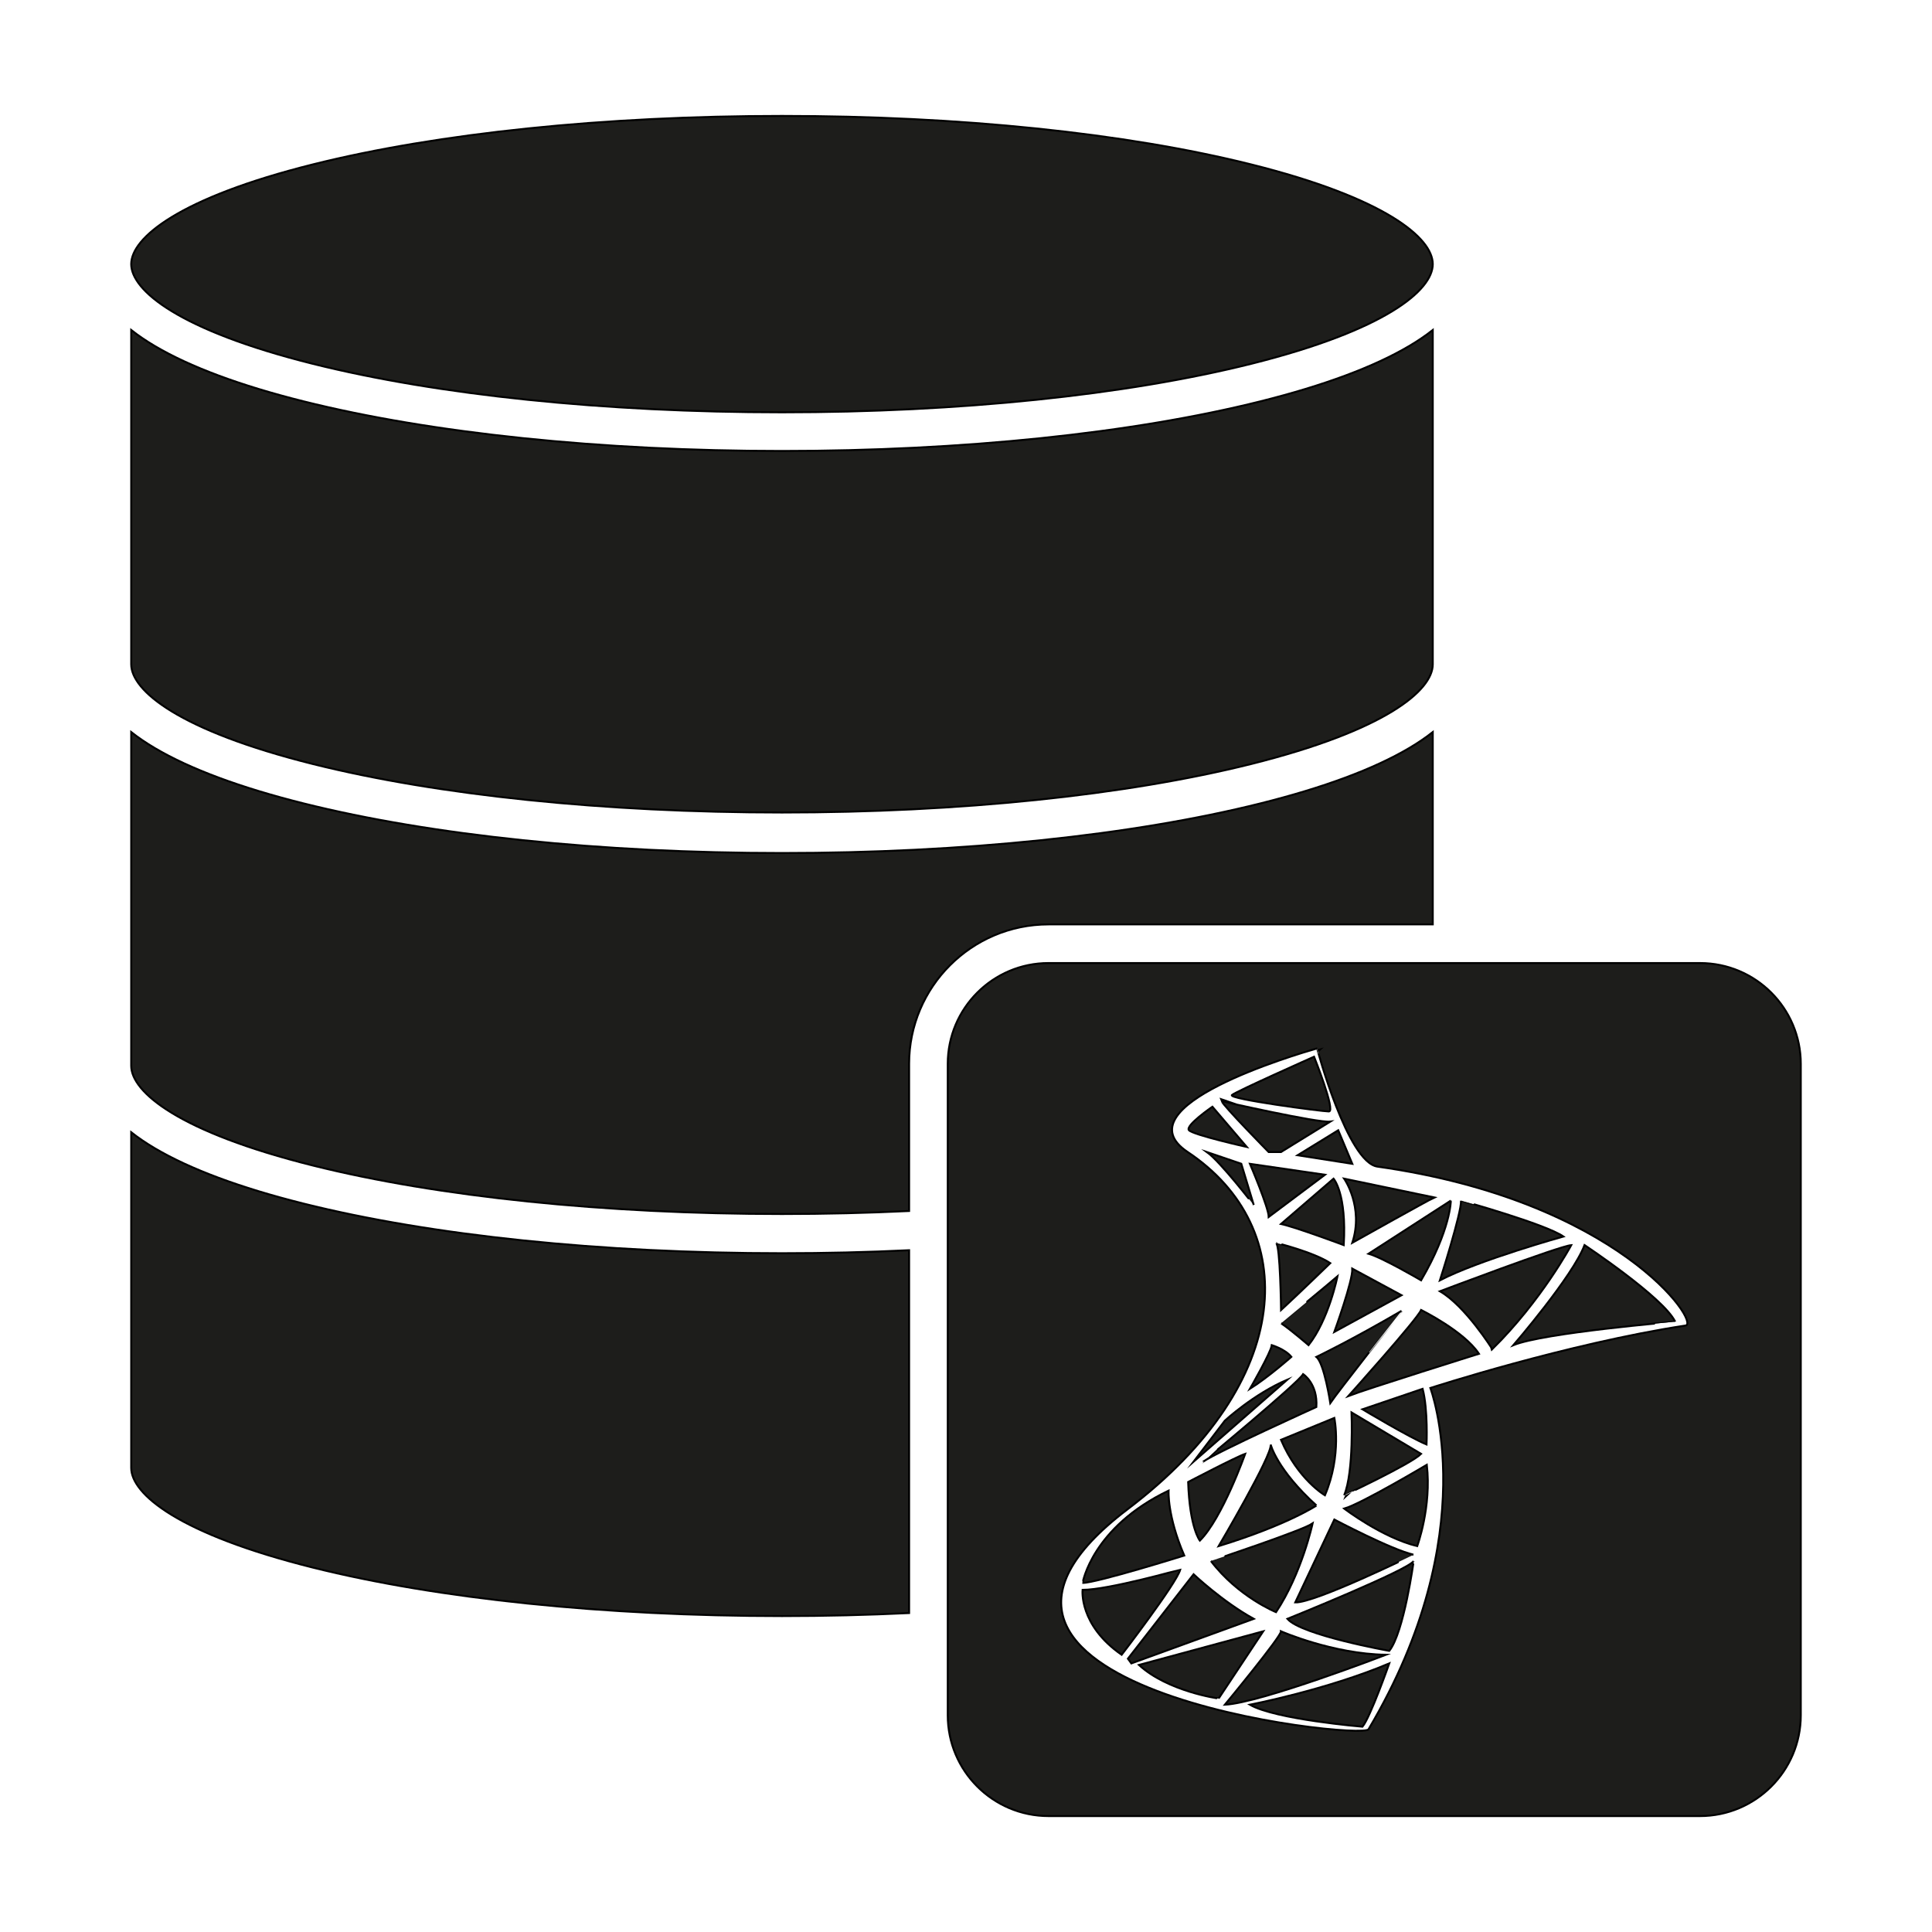
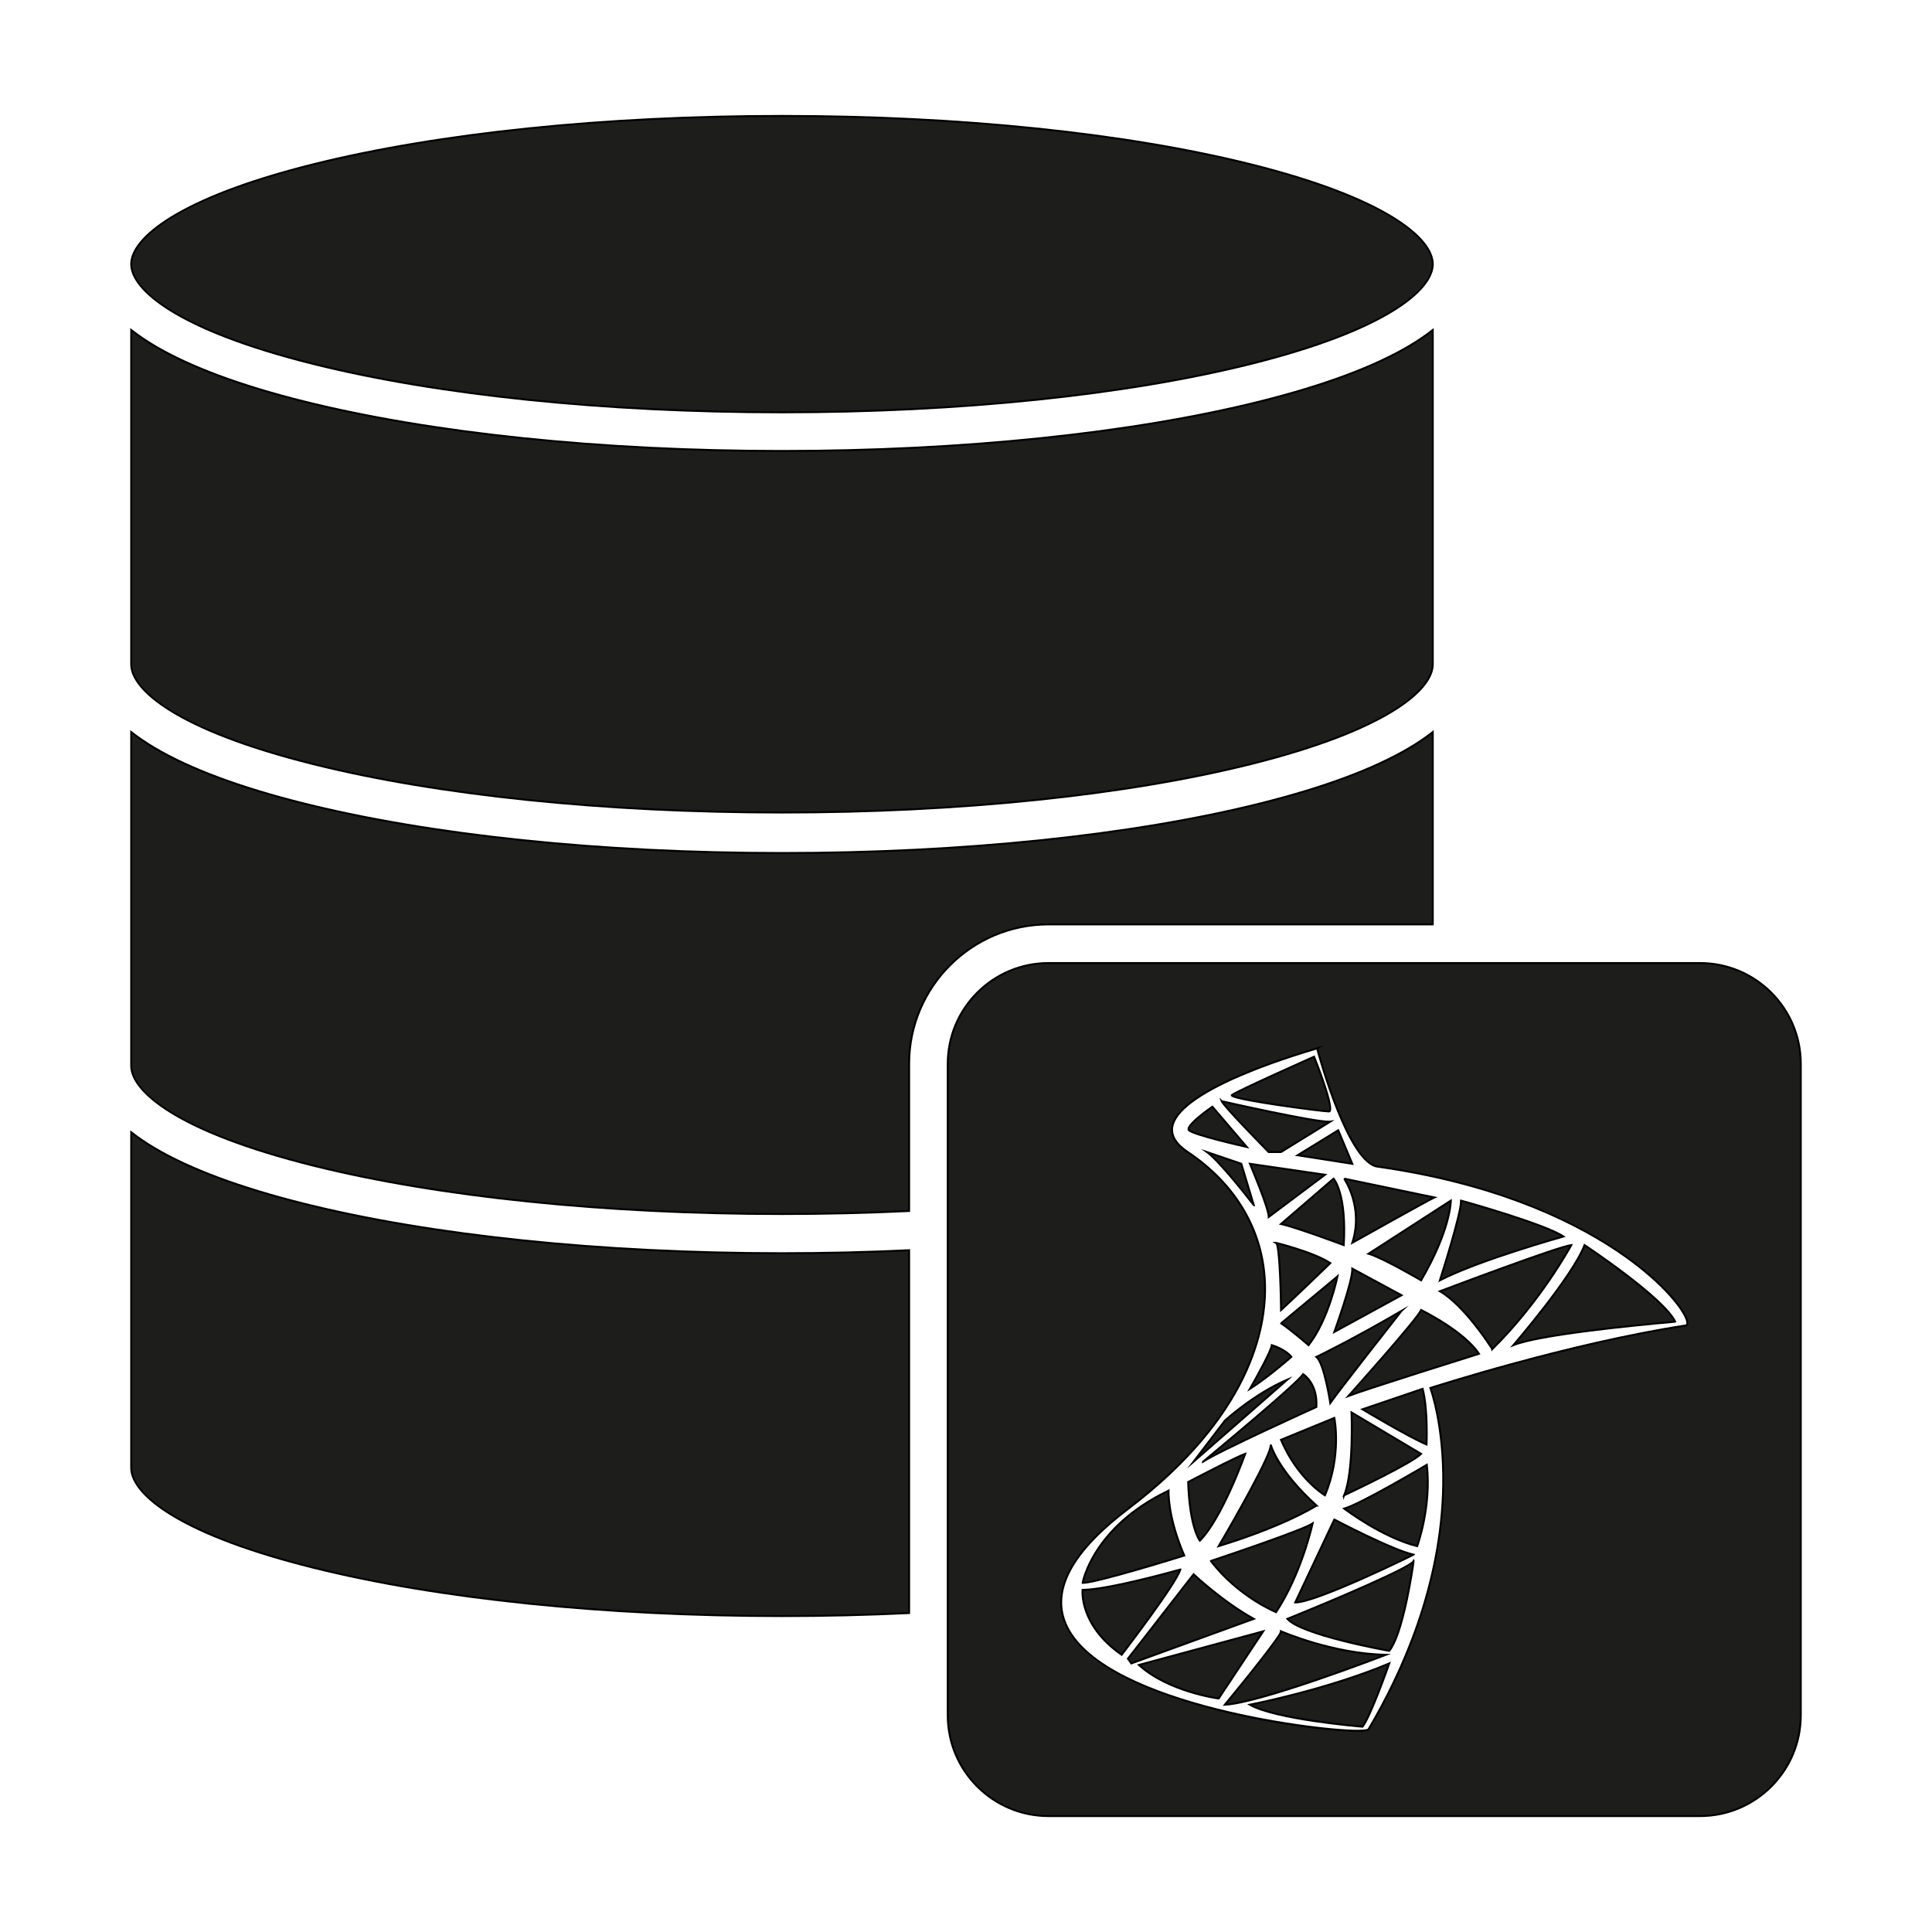
<svg xmlns="http://www.w3.org/2000/svg" version="1.1" id="Layer_1" x="0px" y="0px" width="1000px" height="1000px" viewBox="0 0 1000 1000" enable-background="new 0 0 1000 1000" xml:space="preserve">
  <g>
-     <path fill="#1D1D1B" stroke="#000000" stroke-miterlimit="10" d="M161.931,395.46c64.738,16.185,150.977,25.098,242.826,25.098   c91.852,0,178.09-8.913,242.828-25.098c69.316-17.329,94.014-38.023,94.014-51.612V170.812c-3.58,2.824-7.635,5.578-12.168,8.258   c-18.301,10.816-44.205,20.457-76.994,28.654c-66.279,16.569-154.24,25.695-247.68,25.695c-93.438,0-181.398-9.126-247.678-25.695   c-32.789-8.197-58.693-17.838-76.994-28.654c-4.533-2.68-8.586-5.434-12.168-8.257v173.034   C67.917,357.437,92.614,378.132,161.931,395.46z" />
-     <path fill="#1D1D1B" stroke="#000000" stroke-miterlimit="10" d="M647.585,85.098C582.847,68.913,496.608,60,404.757,60   c-91.85,0-178.088,8.913-242.826,25.098c-69.316,17.329-94.014,38.023-94.014,51.612s24.697,34.283,94.014,51.611   c64.738,16.186,150.977,25.099,242.826,25.099c91.852,0,178.09-8.913,242.828-25.099c69.316-17.328,94.014-38.022,94.014-51.611   S716.901,102.427,647.585,85.098z" />
-   </g>
-   <g>
-     <path fill="#1D1D1B" stroke="#000000" stroke-miterlimit="10" d="M470.556,647.117c-21.475,1.02-43.477,1.545-65.799,1.545   c-93.439,0-181.398-9.125-247.678-25.693c-32.789-8.197-58.693-17.84-76.994-28.656c-4.533-2.68-8.586-5.434-12.168-8.256v173.709   c0,13.59,24.697,34.283,94.014,51.611c64.738,16.186,150.977,25.1,242.826,25.1c22.344,0,44.35-0.531,65.799-1.562V647.117z" />
-     <path fill="#1D1D1B" stroke="#000000" stroke-miterlimit="10" d="M161.931,603.273c64.738,16.186,150.977,25.1,242.826,25.1   c22.344,0,44.35-0.531,65.799-1.562v-76.187c0-39.785,32.367-72.152,72.152-72.152h198.891v-99.554   c-3.58,2.823-7.635,5.577-12.168,8.257c-18.301,10.816-44.205,20.457-76.994,28.654c-66.279,16.569-154.24,25.695-247.68,25.695   c-93.438,0-181.398-9.126-247.678-25.695c-32.789-8.197-58.693-17.838-76.994-28.654c-4.533-2.68-8.586-5.434-12.168-8.257v172.743   C67.917,565.25,92.614,585.945,161.931,603.273z" />
-   </g>
-   <g>
-     <path fill="#1D1D1B" stroke="#000000" stroke-miterlimit="10" d="M690.645,733.918l-27.61,11.318   c8.759,20.582,22.745,28.728,22.745,28.728C694.683,752.95,690.645,733.918,690.645,733.918z" />
-     <path fill="#1D1D1B" stroke="#000000" stroke-miterlimit="10" d="M692.268,660.64c-2.812,2.45-29.233,24.293-29.197,24.293   c4.361,2.812,14.237,11.319,14.237,11.319C687.835,682.879,692.268,660.64,692.268,660.64z" />
-     <path fill="#1D1D1B" stroke="#000000" stroke-miterlimit="10" d="M681.345,702.344c4.074,3.207,7.211,23.86,7.211,23.86   c3.531-5.262,36.91-47.759,36.91-47.724C699.151,693.837,681.345,702.344,681.345,702.344z" />
-     <path fill="#1D1D1B" stroke="#000000" stroke-miterlimit="10" d="M681.345,728.259c0.793-12.146-6.848-17.012-6.848-17.012   c-2.812,4.829-51.832,45.307-51.832,45.343C630.341,751.328,681.345,728.259,681.345,728.259z" />
-     <path fill="#1D1D1B" stroke="#000000" stroke-miterlimit="10" d="M699.944,643.266c0,0,39.649-22.24,42.496-23.465l-46.714-9.732   C695.727,610.068,706.001,624.667,699.944,643.266z" />
-     <path fill="#1D1D1B" stroke="#000000" stroke-miterlimit="10" d="M663.034,596.299l25.521-15.752   c-6.165,0.794-56.159-10.523-56.195-10.56c0.827,2.45,24.295,26.312,24.295,26.312H663.034z" />
-     <path fill="#1D1D1B" stroke="#000000" stroke-miterlimit="10" d="M663.07,678.085c9.623-8.902,25.485-24.295,25.485-24.295   c-8.615-5.694-28.08-10.524-28.08-10.487C662.673,644.49,663.07,678.085,663.07,678.085z" />
-     <path fill="#1D1D1B" stroke="#000000" stroke-miterlimit="10" d="M687.835,575.285c3.64,0-7.679-28.332-7.679-28.332   s-40.083,17.806-42.497,19.825C635.207,568.797,684.191,575.285,687.835,575.285z" />
-     <polygon fill="#1D1D1B" stroke="#000000" stroke-miterlimit="10" points="699.944,602.391 692.663,585.018 671.612,597.957  " />
-     <path fill="#1D1D1B" stroke="#000000" stroke-miterlimit="10" d="M627.531,572.834c0,0-14.167,9.731-12.147,12.146   c2.018,2.415,29.953,8.688,29.953,8.688L627.531,572.834z" />
-     <path fill="#1D1D1B" stroke="#000000" stroke-miterlimit="10" d="M736.35,718.853l-31.142,10.596c0,0,24.294,14.562,33.159,18.203   C738.367,747.651,739.198,729.702,736.35,718.853z" />
-     <path fill="#1D1D1B" stroke="#000000" stroke-miterlimit="10" d="M663.034,633.534c7.605,1.621,32.476,10.922,32.476,10.922   c1.623-26.709-5.262-34.388-5.262-34.388L663.034,633.534z" />
-     <path fill="#1D1D1B" stroke="#000000" stroke-miterlimit="10" d="M735.557,752.516l-36.009-21.445c0,0,1.298,30.746-3.821,42.894   C695.727,773.964,730.295,757.779,735.557,752.516z" />
-     <path fill="#1D1D1B" stroke="#000000" stroke-miterlimit="10" d="M745.289,662.693c20.258-10.524,63.944-22.672,63.944-22.672   c-9.336-6.487-53.022-18.636-53.022-18.6C756.607,627.477,745.289,662.693,745.289,662.693z" />
-     <path fill="#1D1D1B" stroke="#000000" stroke-miterlimit="10" d="M735.557,662.693c15.392-26.313,15.392-41.308,15.392-41.271   l-42.604,27.504C715.516,650.942,735.557,662.693,735.557,662.693z" />
-     <path fill="#1D1D1B" stroke="#000000" stroke-miterlimit="10" d="M725.428,670.407l-25.483-13.77   c0.397,6.056-9.3,32.765-9.3,32.765L725.428,670.407z" />
-     <path fill="#1D1D1B" stroke="#000000" stroke-miterlimit="10" d="M657.699,747.688c1.01,5.262-26.926,52.587-26.926,52.587   c35.612-10.957,50.643-21.048,50.643-21.014C660.872,760.626,657.699,747.688,657.699,747.688z" />
-     <path fill="#1D1D1B" stroke="#000000" stroke-miterlimit="10" d="M660.476,834.446c13.373-20.112,18.923-45.92,18.923-45.92   c-5.189,3.641-52.696,19.428-52.661,19.428C640.903,826.554,660.476,834.446,660.476,834.446z" />
-     <path fill="#1D1D1B" stroke="#000000" stroke-miterlimit="10" d="M783.316,696.252c15.787-6.453,83.768-12.112,83.768-12.147   c-6.055-12.544-46.931-39.648-46.931-39.648C814.061,660.64,783.316,696.252,783.316,696.252z" />
-     <path fill="#1D1D1B" stroke="#000000" stroke-miterlimit="10" d="M695.764,780.849c0,0,19.572,14.995,37.775,19.427   c0,0,7.498-20.255,4.973-42.099C738.512,758.177,704.486,778.398,695.764,780.849z" />
-     <path fill="#1D1D1B" stroke="#000000" stroke-miterlimit="10" d="M670.424,829.4c10.129,0.397,61.312-24.69,61.276-24.69   c-11.102-2.415-41.056-18.201-41.056-18.201L670.424,829.4z" />
-     <path fill="#1D1D1B" stroke="#000000" stroke-miterlimit="10" d="M666.352,837.908c7.28,8.471,52.733,16.58,52.733,16.58   c7.603-9.517,12.65-46.534,12.615-46.534C729.464,812.423,666.352,837.908,666.352,837.908z" />
-     <path fill="#1D1D1B" stroke="#000000" stroke-miterlimit="10" d="M663.034,844.357c0.325,2.453-29.052,37.993-29.052,37.993   c18.635-0.9,83.409-25.844,83.409-25.844C689.888,856.111,663.034,844.357,663.034,844.357z" />
-     <path fill="#1D1D1B" stroke="#000000" stroke-miterlimit="10" d="M705.208,893.741c4.071-4.866,13.877-32.766,13.877-32.766   c-32.659,13.77-72.162,21.375-72.162,21.375C660.15,889.992,705.208,893.741,705.208,893.741z" />
-     <path fill="#1D1D1B" stroke="#000000" stroke-miterlimit="10" d="M879.931,498.472H542.708c-28.758,0-52.152,23.396-52.152,52.152   v337.222c0,28.758,23.395,52.154,52.152,52.154h337.223c28.758,0,52.152-23.396,52.152-52.154V550.624   C932.083,521.867,908.688,498.472,879.931,498.472z M872.455,686.086c-61.241,9.338-132.104,32.332-132.104,32.332   s28.403,74.938-32.007,176.655c-3.46,5.876-247.16-20.978-124.68-113.899c87.373-66.286,90.003-145.623,31.071-184.91   c-35.288-23.537,55.724-50.32,67.006-53.635c-0.108,0,15.753,59.041,31.216,61.204   C837.528,621.422,880.385,684.933,872.455,686.086z" />
-     <path fill="#1D1D1B" stroke="#000000" stroke-miterlimit="10" d="M745.289,668.354c13.228,7.676,27.106,29.917,27.106,29.952   c25.482-25.086,40.873-53.815,40.873-53.815C807.214,644.887,745.289,668.354,745.289,668.354z" />
-     <path fill="#1D1D1B" stroke="#000000" stroke-miterlimit="10" d="M735.557,678.049c-2.018,4.866-37.632,44.516-37.632,44.516   c9.408-3.642,67.584-21.844,67.584-21.844C757.796,688.97,735.557,678.049,735.557,678.049z" />
-     <path fill="#1D1D1B" stroke="#000000" stroke-miterlimit="10" d="M644.508,752.516c-4.832,1.624-29.521,14.564-29.521,14.564   c0.793,23.86,6.057,30.349,6.057,30.349C632.757,785.714,644.508,752.516,644.508,752.516z" />
-     <path fill="#1D1D1B" stroke="#000000" stroke-miterlimit="10" d="M589.504,861.769c14.957,13.77,41.27,17.41,41.27,17.374   l23.069-34.785L589.504,861.769z" />
-     <path fill="#1D1D1B" stroke="#000000" stroke-miterlimit="10" d="M624.683,596.299c7.28,5.262,24.294,27.539,24.294,27.502   l-6.488-21.445L624.683,596.299z" />
-     <path fill="#1D1D1B" stroke="#000000" stroke-miterlimit="10" d="M633.982,735.324l-16.186,21.229l48.555-42.46   C648.869,721.555,633.982,735.324,633.982,735.324z" />
-     <path fill="#1D1D1B" stroke="#000000" stroke-miterlimit="10" d="M685.815,608.05l-38.856-5.659c0,0,9.696,22.672,9.731,27.501   L685.815,608.05z" />
-     <path fill="#1D1D1B" stroke="#000000" stroke-miterlimit="10" d="M658.277,696.252c-0.396,3.641-11.318,22.601-11.318,22.601   c9.696-6.128,21.446-16.546,21.446-16.546C665.161,698.271,658.277,696.252,658.277,696.252z" />
-     <path fill="#1D1D1B" stroke="#000000" stroke-miterlimit="10" d="M617.797,814.838l-33.988,43.688l1.766,2.449l63.366-23.067   C632.757,829.005,617.797,814.838,617.797,814.838z" />
-     <path fill="#1D1D1B" stroke="#000000" stroke-miterlimit="10" d="M560.343,822.914c0,0-2.02,18.201,20.222,33.593   c0,0,28.331-36.839,30.349-44.119C610.913,812.388,573.679,822.914,560.343,822.914z" />
-     <path fill="#1D1D1B" stroke="#000000" stroke-miterlimit="10" d="M604.858,771.549c-39.649,18.994-44.516,47.724-44.479,47.758   c7.28,0,52.587-14.163,52.587-14.163C604.063,784.489,604.858,771.549,604.858,771.549z" />
+     <g>
+       <g>
+         <path fill="#1D1D1B" d="M161.931,395.46c64.738,16.185,150.977,25.098,242.826,25.098c91.853,0,178.09-8.913,242.828-25.098     c69.316-17.329,94.014-38.023,94.014-51.612V170.812c-3.58,2.824-7.635,5.578-12.168,8.258     c-18.301,10.816-44.205,20.457-76.994,28.654c-66.278,16.569-154.239,25.695-247.68,25.695     c-93.438,0-181.398-9.126-247.678-25.695c-32.789-8.197-58.693-17.838-76.994-28.654c-4.533-2.68-8.586-5.434-12.168-8.257     v173.034C67.917,357.437,92.614,378.132,161.931,395.46z" />
+         <path d="M404.757,421.058c-91.891,0-178.171-8.918-242.947-25.112c-69.596-17.398-94.393-38.32-94.393-52.098V169.782l0.81,0.638     c3.568,2.812,7.644,5.578,12.113,8.219c18.26,10.792,44.12,20.415,76.861,28.6c66.244,16.56,154.162,25.68,247.557,25.68     c93.398,0,181.315-9.12,247.559-25.68c32.74-8.186,58.601-17.808,76.86-28.6c4.479-2.647,8.555-5.413,12.113-8.22l0.81-0.639     v174.067c0,13.777-24.797,34.698-94.393,52.097C582.93,412.139,496.649,421.058,404.757,421.058z M68.417,171.836v172.011     c0,13.401,24.598,33.87,93.635,51.128c64.699,16.175,150.893,25.083,242.705,25.083c91.812,0,178.008-8.908,242.707-25.083     c31.837-7.959,56.351-17.094,72.861-27.151c13.396-8.159,20.773-16.674,20.773-23.976V171.836     c-3.397,2.618-7.232,5.193-11.413,7.664c-18.344,10.841-44.293,20.5-77.128,28.709c-66.319,16.579-154.323,25.709-247.801,25.709     c-93.475,0-181.478-9.13-247.799-25.709C124.124,200,98.174,190.341,79.831,179.5C75.657,177.034,71.823,174.458,68.417,171.836z     " />
+       </g>
+       <g>
+         <path fill="#1D1D1B" d="M647.585,85.098C582.847,68.913,496.608,60,404.757,60c-91.85,0-178.088,8.913-242.826,25.098     c-69.316,17.329-94.014,38.023-94.014,51.612s24.697,34.283,94.014,51.611c64.738,16.186,150.977,25.099,242.826,25.099     c91.853,0,178.09-8.913,242.828-25.099c69.316-17.328,94.014-38.022,94.014-51.611S716.901,102.427,647.585,85.098z" />
+         <path d="M404.757,213.92c-91.893,0-178.173-8.919-242.947-25.114c-69.596-17.397-94.393-38.318-94.393-52.096     c0-13.777,24.797-34.698,94.393-52.097C226.585,68.418,312.865,59.5,404.757,59.5c91.893,0,178.174,8.918,242.949,25.113     c69.596,17.398,94.393,38.319,94.393,52.097c0,13.778-24.797,34.699-94.393,52.096     C582.932,205.001,496.651,213.92,404.757,213.92z M404.757,60.5c-91.812,0-178.006,8.908-242.705,25.083     c-31.836,7.959-56.351,17.094-72.862,27.15c-13.396,8.16-20.773,16.674-20.773,23.977c0,13.4,24.598,33.868,93.635,51.126     c64.697,16.176,150.891,25.084,242.705,25.084c91.814,0,178.01-8.908,242.707-25.084c31.836-7.958,56.351-17.093,72.861-27.149     c13.396-8.16,20.773-16.674,20.773-23.977c0-13.4-24.598-33.868-93.635-51.127C582.765,69.408,496.57,60.5,404.757,60.5z" />
+       </g>
+     </g>
+     <g>
+       <g>
+         <path fill="#1D1D1B" d="M470.556,647.117c-21.475,1.02-43.477,1.545-65.799,1.545c-93.438,0-181.398-9.125-247.678-25.693     c-32.789-8.197-58.693-17.84-76.994-28.656c-4.533-2.68-8.586-5.434-12.168-8.256v173.709c0,13.591,24.697,34.283,94.014,51.611     c64.738,16.186,150.977,25.1,242.826,25.1c22.344,0,44.351-0.53,65.799-1.562V647.117L470.556,647.117z" />
+         <path d="M404.757,836.977c-91.89,0-178.17-8.919-242.947-25.114c-31.936-7.983-56.543-17.157-73.14-27.266     c-13.705-8.348-21.253-17.166-21.253-24.831V585.026l0.81,0.638c3.567,2.811,7.643,5.575,12.113,8.218     c18.264,10.795,44.124,20.418,76.861,28.602c66.243,16.56,154.16,25.679,247.557,25.679c22.06,0,44.19-0.52,65.775-1.544     l0.524-0.025v188.799l-0.476,0.022C449.022,836.451,426.876,836.977,404.757,836.977z M68.417,587.08v172.686     c0,13.4,24.598,33.868,93.635,51.126c64.7,16.177,150.894,25.085,242.705,25.085c21.94,0,43.907-0.518,65.299-1.538V647.642     c-21.436,1.009-43.401,1.521-65.299,1.521c-93.476,0-181.479-9.13-247.799-25.708c-32.831-8.208-58.78-17.868-77.127-28.711     C75.657,592.275,71.822,589.7,68.417,587.08z" />
+       </g>
+       <g>
+         <path fill="#1D1D1B" d="M161.931,603.273c64.738,16.186,150.977,25.1,242.826,25.1c22.344,0,44.351-0.531,65.799-1.562v-76.187     c0-39.785,32.367-72.152,72.152-72.152h198.891v-99.554c-3.58,2.823-7.635,5.577-12.168,8.257     c-18.301,10.816-44.205,20.457-76.994,28.654c-66.278,16.569-154.239,25.695-247.68,25.695     c-93.438,0-181.398-9.126-247.678-25.695c-32.789-8.197-58.693-17.838-76.994-28.654c-4.533-2.68-8.586-5.434-12.168-8.257     v172.743C67.917,565.25,92.614,585.945,161.931,603.273z" />
+         <path d="M404.757,628.873c-91.89,0-178.17-8.919-242.947-25.114c-69.596-17.397-94.393-38.319-94.393-52.098V377.887l0.81,0.638     c3.566,2.811,7.642,5.576,12.113,8.219c18.259,10.792,44.119,20.414,76.861,28.6c66.244,16.56,154.161,25.68,247.557,25.68     c93.398,0,181.316-9.12,247.559-25.68c32.742-8.186,58.602-17.808,76.86-28.6c4.479-2.648,8.555-5.414,12.113-8.219l0.81-0.639     v101.085H542.708c-39.51,0-71.652,32.144-71.652,71.652v76.663l-0.476,0.022C449.008,628.347,426.862,628.873,404.757,628.873z      M68.417,379.941v171.72c0,13.4,24.598,33.869,93.635,51.127c64.7,16.177,150.894,25.085,242.705,25.085     c21.926,0,43.894-0.518,65.299-1.539v-75.71c0-40.061,32.592-72.652,72.652-72.652h198.391v-98.03     c-3.396,2.617-7.231,5.192-11.413,7.664c-18.343,10.841-44.292,20.5-77.128,28.708c-66.319,16.58-154.323,25.71-247.801,25.71     c-93.475,0-181.479-9.131-247.799-25.71c-32.836-8.208-58.785-17.868-77.127-28.708     C75.655,385.137,71.821,382.562,68.417,379.941z" />
+       </g>
+     </g>
+     <g>
+       <g>
+         <path fill="#1D1D1B" d="M690.645,733.918l-27.609,11.318c8.759,20.582,22.745,28.728,22.745,28.728     C694.683,752.95,690.645,733.918,690.645,733.918z" />
+         <path d="M686.02,774.682l-0.491-0.286c-0.141-0.082-14.23-8.466-22.953-28.964l-0.198-0.466l28.633-11.737l0.124,0.586     c0.041,0.191,3.968,19.428-4.894,40.345L686.02,774.682z M663.695,745.506c7.677,17.711,19.344,26.074,21.853,27.72     c7.6-18.375,5.284-35.276,4.717-38.611L663.695,745.506z" />
+       </g>
+       <g>
+         <path fill="#1D1D1B" d="M692.268,660.64c-2.812,2.45-29.232,24.293-29.196,24.293c4.36,2.812,14.236,11.319,14.236,11.319     C687.835,682.879,692.268,660.64,692.268,660.64z" />
+         <path d="M677.377,696.972l-0.396-0.341c-0.099-0.085-9.899-8.517-14.182-11.278l-0.142-0.092l-0.058-0.158     c-0.122-0.339-0.122-0.339,7.091-6.317c8.115-6.728,20.379-16.894,22.248-18.522l1.105-0.964l-0.287,1.438     c-0.045,0.224-4.577,22.511-15.058,35.824L677.377,696.972z M663.904,684.886c4.062,2.759,11.506,9.083,13.331,10.645     c8.589-11.193,13.051-28.475,14.224-33.545c-3.696,3.117-14.009,11.667-21.129,17.569     C667.385,681.996,664.922,684.038,663.904,684.886z" />
+       </g>
+       <g>
+         <path fill="#1D1D1B" d="M681.345,702.344c4.074,3.207,7.211,23.86,7.211,23.86c3.531-5.262,36.91-47.759,36.91-47.724     C699.151,693.837,681.345,702.344,681.345,702.344z" />
+         <path d="M688.255,727.55l-0.193-1.271c-0.031-0.205-3.152-20.494-7.026-23.543l-0.632-0.497l0.726-0.347     c0.178-0.085,18.093-8.676,44.085-23.844l3.916-2.285l-3.324,3.083c-0.21,0.259-33.321,42.4-36.835,47.636L688.255,727.55z      M682.203,702.483c3.371,3.887,5.938,18.112,6.651,22.425c5.179-7.181,28.171-36.517,34.598-44.679     C701.356,693.032,685.518,700.868,682.203,702.483z" />
+       </g>
+       <g>
+         <path fill="#1D1D1B" d="M681.345,728.259c0.793-12.146-6.848-17.012-6.848-17.012c-2.812,4.829-51.832,45.307-51.832,45.343     C630.341,751.328,681.345,728.259,681.345,728.259z" />
+         <path d="M622.165,757.539v-0.949c0-0.12,0-0.18,0.227-0.398l-0.009-0.014c0.029-0.021,0.06-0.041,0.09-0.062     c0.243-0.223,0.678-0.584,1.455-1.23c41.479-34.505,49.217-42.31,50.138-43.891l0.262-0.449l0.438,0.279     c0.322,0.205,7.881,5.167,7.078,17.466l-0.02,0.3l-0.273,0.124c-0.51,0.23-51.051,23.11-58.604,28.287L622.165,757.539z      M674.614,711.953c-3.498,4.537-26.78,24.311-47.193,41.324c14.344-7.613,49.588-23.604,53.442-25.35     C681.399,718.021,676.11,713.131,674.614,711.953z" />
+       </g>
+       <g>
+         <path fill="#1D1D1B" d="M699.944,643.266c0,0,39.648-22.239,42.495-23.465l-46.714-9.731     C695.727,610.068,706.001,624.667,699.944,643.266z" />
+         <path d="M699.072,644.328l0.396-1.218c5.931-18.212-4.049-32.607-4.149-32.75l0.406-0.291l0.102-0.489l48.264,10.054     l-1.454,0.626c-2.79,1.201-42.052,23.22-42.448,23.442L699.072,644.328z M696.757,610.795c2.273,3.715,8.526,16.042,4.034,31.423     c5.96-3.341,33.429-18.722,40.137-22.221L696.757,610.795z" />
+       </g>
+       <g>
+         <path fill="#1D1D1B" d="M663.034,596.299l25.521-15.752c-6.165,0.794-56.158-10.522-56.194-10.56     c0.827,2.45,24.295,26.312,24.295,26.312H663.034z" />
+         <path d="M663.176,596.799h-6.73l-0.146-0.149c-2.41-2.45-23.572-24.015-24.412-26.502l-0.705-2.087l1.437,1.475     c2.642,0.609,46.832,10.552,55.162,10.552c0.281,0,0.519-0.012,0.711-0.036l2.299-0.296L663.176,596.799z M656.865,595.799h6.027     l23.89-14.745c-4.361-0.26-14.46-2.027-30.07-5.264c-0.209-0.043-18.108-3.811-23.311-5.067     C636.2,574.451,648.412,587.201,656.865,595.799z" />
+       </g>
+       <g>
+         <path fill="#1D1D1B" d="M663.07,678.085c9.623-8.902,25.484-24.295,25.484-24.295c-8.614-5.694-28.08-10.524-28.08-10.487     C662.673,644.49,663.07,678.085,663.07,678.085z" />
+         <path d="M662.584,679.216l-0.014-1.125c-0.188-15.813-1.075-33.23-2.354-34.361l-1.734-0.938l1.991,0.011     c0.124,0,19.597,4.779,28.356,10.57l0.519,0.343l-0.445,0.433c-0.159,0.154-15.977,15.499-25.493,24.304L662.584,679.216z      M661.381,644.045c1.627,5.119,2.064,24.887,2.175,32.908c8.631-8.019,21.621-20.586,24.198-23.083     C680.193,649.137,665.335,645.07,661.381,644.045z" />
+       </g>
+       <g>
+         <path fill="#1D1D1B" d="M687.835,575.285c3.64,0-7.679-28.332-7.679-28.332s-40.083,17.806-42.497,19.825     C635.207,568.797,684.191,575.285,687.835,575.285z" />
+         <path d="M687.835,575.785c-1.802,0-14.256-1.531-26.224-3.318c-23.877-3.564-24.314-4.785-24.501-5.307     c-0.099-0.275-0.011-0.569,0.231-0.768c2.437-2.039,40.973-19.168,42.611-19.896l0.475-0.211l0.192,0.482     c1.7,4.255,10.079,25.626,8.105,28.539C688.517,575.615,688.2,575.785,687.835,575.785z M638.292,566.943     c4.075,2.062,44.943,7.842,49.543,7.842c0.029,0,0.036,0,0.063-0.04c1.271-1.878-4.163-17.422-8.015-27.124     C666.445,553.596,641.783,564.733,638.292,566.943z" />
+       </g>
+       <g>
+         <polygon fill="#1D1D1B" points="699.944,602.391 692.663,585.018 671.612,597.957    " />
+         <path d="M700.752,603.023l-30.557-4.782l22.703-13.955L700.752,603.023z M673.029,597.673l26.107,4.085l-6.709-16.009     L673.029,597.673z" />
+       </g>
+       <g>
+         <path fill="#1D1D1B" d="M627.531,572.834c0,0-14.167,9.731-12.147,12.146c2.019,2.414,29.953,8.688,29.953,8.688L627.531,572.834     z" />
+         <path d="M646.692,594.485l-1.465-0.329c-2.876-0.646-28.16-6.383-30.228-8.855c-0.177-0.212-0.373-0.582-0.296-1.141     c0.459-3.35,11.309-10.89,12.544-11.738l0.371-0.255L646.692,594.485z M627.444,573.502c-4.699,3.266-11.455,8.645-11.75,10.794     c-0.029,0.213,0.028,0.31,0.073,0.364c1.341,1.604,17.076,5.646,28.211,8.188L627.444,573.502z" />
+       </g>
+       <g>
+         <path fill="#1D1D1B" d="M736.35,718.854l-31.142,10.596c0,0,24.294,14.562,33.159,18.203     C738.367,747.651,739.198,729.702,736.35,718.854z" />
+         <path d="M738.834,748.384l-0.657-0.269c-8.798-3.614-32.982-18.092-33.226-18.237l-0.926-0.555l32.672-11.116l0.136,0.52     c2.825,10.759,2.067,28.21,2.033,28.948L738.834,748.384z M706.394,729.574c4.411,2.622,23.341,13.799,31.502,17.336     c0.12-3.416,0.46-17.866-1.896-27.409L706.394,729.574z" />
+       </g>
+       <g>
+         <path fill="#1D1D1B" d="M663.034,633.534c7.604,1.621,32.476,10.922,32.476,10.922c1.623-26.709-5.262-34.388-5.262-34.388     L663.034,633.534z" />
+         <path d="M695.968,645.161l-0.633-0.236c-0.249-0.094-24.924-9.307-32.405-10.901l-0.984-0.21l28.348-24.444l0.327,0.365     c0.287,0.32,7.006,8.141,5.389,34.752L695.968,645.161z M664.107,633.27c7.759,1.911,27.104,9.054,30.942,10.481     c1.255-22.405-3.615-31.098-4.882-32.953L664.107,633.27z" />
+       </g>
+       <g>
+         <path fill="#1D1D1B" d="M735.557,752.516l-36.009-21.444c0,0,1.298,30.746-3.821,42.894     C695.727,773.964,730.295,757.779,735.557,752.516z" />
+         <path d="M695.227,776.438v-1.687l-0.432,0.203l0.432-1.086v-0.222l0.112-0.053c4.933-12.027,3.723-42.197,3.709-42.502     l-0.038-0.924l37.354,22.246l-0.454,0.454c-5.02,5.021-35.639,19.511-39.797,21.467L695.227,776.438z M700.081,731.971     c0.171,5.122,0.733,29.38-3.436,41.007c5.841-2.767,32.297-15.422,38.079-20.376L700.081,731.971z" />
+       </g>
+       <g>
+         <path fill="#1D1D1B" d="M745.289,662.693c20.258-10.524,63.944-22.672,63.944-22.672c-9.336-6.487-53.022-18.637-53.022-18.601     C756.607,627.477,745.289,662.693,745.289,662.693z" />
+         <path d="M744.441,663.697l0.372-1.157c0.112-0.351,11.284-35.194,10.898-41.087l-0.035-0.532h0.534     c0.264,0,44.104,12.295,53.308,18.69l0.874,0.606l-1.025,0.285c-0.437,0.122-43.868,12.254-63.848,22.634L744.441,663.697z      M756.714,622.075c-0.28,6.878-8.681,33.643-10.583,39.627c18.672-9.38,55.191-19.954,61.899-21.86     C797.86,633.715,761.836,623.498,756.714,622.075z" />
+       </g>
+       <g>
+         <path fill="#1D1D1B" d="M735.557,662.693c15.393-26.313,15.393-41.309,15.393-41.271l-42.604,27.504     C715.516,650.942,735.557,662.693,735.557,662.693z" />
+         <path d="M735.735,663.378l-0.432-0.253c-0.2-0.117-20.067-11.742-27.095-13.718l-1.066-0.3l44.309-28.604l-0.002,0.92     c-0.002,0.619-0.214,15.458-15.461,41.523L735.735,663.378z M709.511,648.769c7.244,2.482,22.979,11.561,25.866,13.241     c12.737-21.914,14.712-35.969,15.017-39.635L709.511,648.769z" />
+       </g>
+       <g>
+         <path fill="#1D1D1B" d="M725.428,670.407l-25.482-13.771c0.396,6.057-9.301,32.766-9.301,32.766L725.428,670.407z" />
+         <path d="M689.723,690.476l0.452-1.244c0.097-0.266,9.656-26.679,9.271-32.562l-0.059-0.902l27.088,14.639L689.723,690.476z      M700.444,657.475c-0.328,6.486-7.051,25.717-8.884,30.858l32.819-17.924L700.444,657.475z" />
+       </g>
+       <g>
+         <path fill="#1D1D1B" d="M657.699,747.688c1.01,5.263-26.926,52.588-26.926,52.588c35.611-10.957,50.643-21.049,50.643-21.015     C660.872,760.626,657.699,747.688,657.699,747.688z" />
+         <path d="M629.687,801.133l0.656-1.111c7.743-13.118,27.664-48.075,26.865-52.24l0.977-0.213     c0.032,0.128,3.407,13.035,23.567,31.322l0.962,0.872l-1.156-0.002c-2.813,1.771-18.458,11.092-50.637,20.992L629.687,801.133z      M657.886,749.804c-2.746,9.69-21.613,42.102-26.026,49.612c29.86-9.295,45.044-17.971,48.73-20.231     C664.962,764.888,659.561,754.087,657.886,749.804z" />
+       </g>
+       <g>
+         <path fill="#1D1D1B" d="M660.476,834.446c13.373-20.112,18.924-45.92,18.924-45.92c-5.189,3.641-52.696,19.428-52.661,19.428     C640.903,826.554,660.476,834.446,660.476,834.446z" />
+         <path d="M660.666,835.062l-0.377-0.152c-0.197-0.079-19.863-8.158-33.948-26.653l-0.076-0.099l-0.02-0.124     c-0.069-0.42,0.059-0.463,1.053-0.796c11.04-3.704,47.406-16.028,51.814-19.121l1.044-0.732l-0.268,1.247     c-0.056,0.259-5.725,26.131-18.997,46.091L660.666,835.062z M627.562,808.204c12.809,16.498,29.984,24.426,32.727,25.619     c11.44-17.379,17.123-39.129,18.361-44.276c-7.145,3.762-37.658,14.152-51.034,18.64     C627.597,808.192,627.579,808.198,627.562,808.204z" />
+       </g>
+       <g>
+         <path fill="#1D1D1B" d="M783.316,696.252c15.786-6.453,83.768-12.112,83.768-12.146c-6.055-12.545-46.931-39.648-46.931-39.648     C814.061,660.64,783.316,696.252,783.316,696.252z" />
+         <path d="M781.575,697.504l1.362-1.579c0.308-0.355,30.756-35.729,36.748-51.644l0.221-0.588l0.523,0.347     c1.674,1.11,41.06,27.323,47.104,39.848l0.05,0.218c0,0.46-0.029,0.463-1.583,0.602c-20.439,1.826-69.395,6.652-82.495,12.008     L781.575,697.504z M820.394,645.219c-5.785,14.425-29.721,43.134-35.46,49.907c15.403-5.136,61.336-9.66,80.979-11.415     c0.142-0.013,0.271-0.024,0.386-0.034C859.766,671.915,825.06,648.353,820.394,645.219z" />
+       </g>
+       <g>
+         <path fill="#1D1D1B" d="M695.764,780.849c0,0,19.572,14.995,37.775,19.428c0,0,7.498-20.255,4.973-42.1     C738.512,758.177,704.486,778.398,695.764,780.849z" />
+         <path d="M733.854,800.867l-0.433-0.105c-18.096-4.406-37.765-19.365-37.961-19.517l-0.794-0.607l0.963-0.271     c8.56-2.404,42.288-22.418,42.627-22.62l0.664-0.395l0.089,0.767c2.51,21.713-4.926,42.127-5.001,42.331L733.854,800.867z      M696.846,781.03c3.777,2.77,20.633,14.675,36.373,18.651c1.023-2.975,6.924-21.212,4.881-40.68     C733.338,761.818,706.062,777.847,696.846,781.03z" />
+       </g>
+       <g>
+         <path fill="#1D1D1B" d="M670.424,829.4c10.129,0.396,61.312-24.69,61.276-24.69c-11.103-2.415-41.056-18.201-41.056-18.201     L670.424,829.4z" />
+         <path d="M670.671,829.905C670.67,829.905,670.67,829.905,670.671,829.905c-0.092,0-0.182-0.002-0.267-0.005l-0.755-0.03     l20.766-44.048l0.463,0.244c0.299,0.157,30.02,15.782,40.929,18.155l0.669,0.146l-0.343,0.593     C731.989,805.21,681.566,829.905,670.671,829.905z M690.874,787.194l-19.654,41.691c10.497-0.707,51.408-20.32,59.023-24.02     C719.064,801.838,694.677,789.185,690.874,787.194z" />
+       </g>
+       <g>
+         <path fill="#1D1D1B" d="M666.352,837.908c7.28,8.471,52.733,16.58,52.733,16.58c7.603-9.518,12.65-46.534,12.615-46.534     C729.464,812.423,666.352,837.908,666.352,837.908z" />
+         <path d="M719.29,855.033l-0.293-0.053c-1.863-0.332-45.713-8.238-53.024-16.746l-0.454-0.529l0.646-0.261     c25.299-10.216,63.511-26.56,65.089-29.714l0.456-0.911l0.441,0.918c0.02,0.039,0.018,0.19-0.003,0.44l0,0     c0,0,0,0.001-0.001,0.001c-0.183,2.218-1.83,12.153-3.405,19.601c-2.944,13.919-6.062,23.01-9.266,27.021L719.29,855.033z      M667.221,838.096c8.072,7.707,47.807,15.142,51.655,15.847c6.535-8.613,11.151-37.895,12.132-44.634     C722.827,815.461,675.631,834.692,667.221,838.096z" />
+       </g>
+       <g>
+         <path fill="#1D1D1B" d="M663.034,844.357c0.325,2.452-29.052,37.992-29.052,37.992c18.635-0.899,83.408-25.844,83.408-25.844     C689.888,856.111,663.034,844.357,663.034,844.357z" />
+         <path d="M632.876,882.903l0.721-0.872c11.126-13.46,28.82-35.578,28.94-37.633l-0.117-0.88l0.814,0.381     c0.268,0.117,27.082,11.718,54.163,12.106l2.586,0.037l-2.413,0.93c-2.647,1.02-65.062,24.983-83.563,25.876L632.876,882.903z      M663.334,845.027c-2.224,5.043-22.358,29.63-28.224,36.742c17.523-1.581,68.188-20.46,79.74-24.832     C690.491,855.982,667.023,846.567,663.334,845.027z" />
+       </g>
+       <g>
+         <path fill="#1D1D1B" d="M705.208,893.741c4.071-4.866,13.877-32.767,13.877-32.767c-32.659,13.771-72.162,21.375-72.162,21.375     C660.15,889.992,705.208,893.741,705.208,893.741z" />
+         <path d="M705.425,894.261l-0.258-0.021c-1.845-0.153-45.321-3.846-58.494-11.457l-1.161-0.67l1.316-0.254     c0.395-0.076,39.828-7.753,72.062-21.345l1.04-0.438l-0.374,1.065c-0.401,1.143-9.883,28.042-13.965,32.922L705.425,894.261z      M648.391,882.564c13.74,6.777,52.978,10.34,56.595,10.655c3.598-4.665,11.438-26.279,13.25-31.348     C689.523,873.81,655.574,881.095,648.391,882.564z" />
+       </g>
+       <g>
+         <path fill="#1D1D1B" d="M879.931,498.472H542.708c-28.758,0-52.152,23.396-52.152,52.152v337.222     c0,28.758,23.396,52.154,52.152,52.154h337.223c28.759,0,52.152-23.396,52.152-52.154V550.624     C932.083,521.867,908.688,498.472,879.931,498.472z M872.455,686.086c-61.241,9.338-132.104,32.332-132.104,32.332     s28.403,74.938-32.007,176.655c-3.46,5.876-247.16-20.979-124.68-113.899c87.373-66.286,90.003-145.623,31.071-184.91     c-35.288-23.537,55.724-50.319,67.006-53.635c-0.108,0,15.753,59.041,31.216,61.204     C837.528,621.422,880.385,684.933,872.455,686.086z" />
+         <path d="M879.931,940.5H542.708c-29.032,0-52.652-23.621-52.652-52.654V550.624c0-29.032,23.62-52.652,52.652-52.652h337.223     c29.032,0,52.652,23.62,52.652,52.652v337.222C932.583,916.879,908.963,940.5,879.931,940.5z M542.708,498.972     c-28.481,0-51.652,23.171-51.652,51.652v337.222c0,28.482,23.171,51.654,51.652,51.654h337.223     c28.481,0,51.652-23.172,51.652-51.654V550.624c0-28.481-23.171-51.652-51.652-51.652H542.708z M702.507,896.342     c-14.021,0-48.374-4.086-80.853-13.171c-28.375-7.938-63.796-22.145-71.401-44.751c-5.784-17.194,5.355-36.589,33.109-57.645     c63.303-48.025,71.589-93.388,70.895-116.152c-0.832-27.259-14.966-51.389-39.799-67.943c-6.164-4.111-8.92-8.624-8.19-13.412     c2.733-17.935,53.593-34.729,75.333-41.118l3.534-1.039l-2.822,1.752c1.209,4.578,16.239,58.451,30.714,60.476     c61.358,8.663,101.053,28.251,123.547,43.157c26.336,17.451,37.286,33.543,37.296,38.279c0.003,1.454-0.938,1.747-1.342,1.807     c-57.851,8.82-125.136,30.108-131.533,32.155c1.096,3.183,6.913,21.474,6.507,49.872c-0.412,28.755-7.465,74.081-38.728,126.72     C708.581,895.656,708.177,896.342,702.507,896.342z M681.384,543.256c-18.374,5.421-31.492,10.536-39.285,13.885     c-21.588,9.275-33.636,18.362-34.842,26.277c-0.666,4.371,1.943,8.553,7.756,12.43c25.109,16.739,39.401,41.153,40.243,68.745     c0.701,22.957-7.629,68.683-71.29,116.979c-27.373,20.768-38.397,39.786-32.765,56.528     c14.239,42.33,127.996,57.241,151.306,57.241c4.729,0,5.366-0.49,5.423-0.546c17.178-28.928,37.828-74.326,38.571-126.201     c0.444-30.996-6.547-49.813-6.618-50l-0.186-0.49l0.499-0.162c0.709-0.23,71.603-23.113,132.184-32.351     c0.162-0.023,0.491-0.071,0.489-0.815c-0.018-8.587-44.19-64.1-159.982-80.448C697.72,602.206,682.893,548.922,681.384,543.256z" />
+       </g>
+       <g>
+         <path fill="#1D1D1B" d="M745.289,668.354c13.228,7.677,27.105,29.918,27.105,29.952c25.482-25.086,40.873-53.814,40.873-53.814     C807.214,644.887,745.289,668.354,745.289,668.354z" />
+         <path d="M771.895,699.5v-1.053c-1.035-1.647-14.342-22.398-26.856-29.661l-0.909-0.527l0.983-0.373     c2.531-0.959,62.064-23.498,68.123-23.894l0.898-0.059l-0.426,0.794c-0.154,0.288-15.718,29.083-40.963,53.935L771.895,699.5z      M746.427,668.458c11.205,7.054,23.681,25.013,26.062,29.051c22.399-22.191,37.043-47.367,39.847-52.366     C803.3,647.043,753.962,665.613,746.427,668.458z" />
+       </g>
+       <g>
+         <path fill="#1D1D1B" d="M735.557,678.049c-2.018,4.866-37.632,44.517-37.632,44.517c9.408-3.643,67.584-21.845,67.584-21.845     C757.796,688.97,735.557,678.049,735.557,678.049z" />
+         <path d="M696.156,723.786l1.396-1.555c0.355-0.396,35.58-39.642,37.542-44.374l0.204-0.492l0.479,0.234     c0.913,0.449,22.45,11.116,30.149,22.847L766.29,701l-0.632,0.198c-0.582,0.182-58.268,18.238-67.553,21.833L696.156,723.786z      M735.778,678.72c-3.281,5.827-29.737,35.527-36.139,42.681c12.623-4.501,59.051-19.067,65.078-20.956     C757.476,690.054,738.885,680.302,735.778,678.72z" />
+       </g>
+       <g>
+         <path fill="#1D1D1B" d="M644.508,752.516c-4.832,1.624-29.521,14.564-29.521,14.564c0.793,23.86,6.057,30.349,6.057,30.349     C632.757,785.714,644.508,752.516,644.508,752.516z" />
+         <path d="M621.005,798.175l-0.35-0.431c-0.219-0.271-5.378-6.893-6.168-30.647l-0.01-0.313l0.277-0.146     c1.01-0.529,24.779-12.978,29.594-14.596l0.973-0.327l-0.342,0.968c-0.118,0.333-11.924,33.439-23.582,45.1L621.005,798.175z      M615.498,767.377c0.691,19.698,4.493,27.394,5.62,29.261c10.211-10.673,20.488-37.676,22.547-43.268     C637.599,755.849,618.069,766.033,615.498,767.377z" />
+       </g>
+       <g>
+         <path fill="#1D1D1B" d="M589.504,861.769c14.957,13.771,41.271,17.41,41.271,17.374l23.068-34.784L589.504,861.769z" />
+         <path d="M631.043,879.643h-0.271c-0.226,0-26.436-3.539-41.606-17.506l-0.666-0.614l66.493-17.993L631.043,879.643z      M590.521,862.012c14.089,12.412,37.216,16.187,40.008,16.594l22.165-33.418L590.521,862.012z" />
+       </g>
+       <g>
+         <path fill="#1D1D1B" d="M624.683,596.299c7.28,5.262,24.294,27.539,24.294,27.502l-6.487-21.444L624.683,596.299z" />
+         <path d="M649.657,624.324l-0.698-0.023c-0.236-0.009-0.236-0.009-0.744-0.662c-5.183-6.667-17.877-22.636-23.825-26.935     l-2.7-1.952l21.204,7.214L649.657,624.324z M627.108,597.652c5.996,5.421,15.488,17.194,20.614,23.731l-5.638-18.637     L627.108,597.652z" />
+       </g>
+       <g>
+         <path fill="#1D1D1B" d="M633.982,735.324l-16.187,21.229l48.555-42.46C648.869,721.555,633.982,735.324,633.982,735.324z" />
+         <path d="M614.389,760.196l19.196-25.175c0.207-0.202,15.209-13.979,32.569-21.389l2.895-1.235L614.389,760.196z M663.483,715.936     c-15.863,7.546-29.022,19.627-29.161,19.756l-13.125,17.223L663.483,715.936z" />
+       </g>
+       <g>
+         <path fill="#1D1D1B" d="M685.815,608.05l-38.856-5.659c0,0,9.696,22.672,9.731,27.501L685.815,608.05z" />
+         <path d="M656.197,630.886l-0.007-0.99c-0.034-4.675-9.595-27.082-9.691-27.309l-0.351-0.819l40.929,5.961L656.197,630.886z      M647.767,603.014c1.659,3.924,8.501,20.333,9.34,25.941l27.447-20.584L647.767,603.014z" />
+       </g>
+       <g>
+         <path fill="#1D1D1B" d="M658.277,696.252c-0.396,3.641-11.318,22.602-11.318,22.602c9.696-6.129,21.446-16.547,21.446-16.547     C665.161,698.271,658.277,696.252,658.277,696.252z" />
+         <path d="M645.516,720.357l1.01-1.754c3.76-6.526,10.95-19.608,11.255-22.405l0.064-0.594l0.573,0.168     c0.287,0.084,7.072,2.11,10.377,6.221l0.299,0.371l-0.356,0.316c-0.118,0.104-11.892,10.516-21.511,16.596L645.516,720.357z      M658.658,696.9c-1.006,3.889-7.65,15.831-10.245,20.412c8.207-5.465,17.366-13.373,19.294-15.058     C665.031,699.243,660.239,697.437,658.658,696.9z" />
+       </g>
+       <g>
+         <path fill="#1D1D1B" d="M617.797,814.838l-33.988,43.688l1.767,2.448l63.366-23.066     C632.757,829.005,617.797,814.838,617.797,814.838z" />
+         <path d="M585.391,861.574l-2.207-3.06l0.23-0.295l34.326-44.124l0.4,0.379c0.149,0.142,15.102,14.227,31.042,22.995l0.965,0.531     L585.391,861.574z M584.434,858.538l1.326,1.837l61.982-22.562c-14.229-8.032-27.438-19.977-29.886-22.236L584.434,858.538z" />
+       </g>
+       <g>
+         <path fill="#1D1D1B" d="M560.343,822.914c0,0-2.02,18.201,20.223,33.593c0,0,28.331-36.839,30.349-44.119     C610.913,812.388,573.679,822.914,560.343,822.914z" />
+         <path d="M580.672,857.188l-0.391-0.271c-11.601-8.027-16.539-16.837-18.64-22.813c-2.287-6.507-1.817-11.055-1.796-11.245     l0.05-0.445h0.447c13.005,0,48.905-10.076,50.428-10.506l0.144-0.021h0.657l-0.176,0.634c-2.02,7.29-29.274,42.783-30.434,44.29     L580.672,857.188z M560.813,823.41c-0.108,2.834,0.22,18.763,19.646,32.413c2.888-3.771,26.24-34.4,29.664-42.695     C604.233,814.763,573.281,823.196,560.813,823.41z" />
+       </g>
+       <g>
+         <path fill="#1D1D1B" d="M604.858,771.549c-39.649,18.994-44.517,47.725-44.479,47.758c7.28,0,52.587-14.163,52.587-14.163     C604.062,784.489,604.858,771.549,604.858,771.549z" />
+         <path d="M560.379,819.807h-0.191l-0.342-0.306l0.041-0.296c0.041-0.286,5.188-29.152,44.756-48.107l0.767-0.367l-0.052,0.849     c-0.008,0.129-0.676,13.082,8.067,33.366l0.22,0.51l-0.529,0.166C611.262,806.2,567.652,819.807,560.379,819.807z      M604.344,772.353c-35.305,17.209-42.417,42.33-43.35,46.428c8.229-0.636,46.338-12.41,51.294-13.949     C604.908,787.506,604.348,775.522,604.344,772.353z" />
+       </g>
+     </g>
  </g>
</svg>
